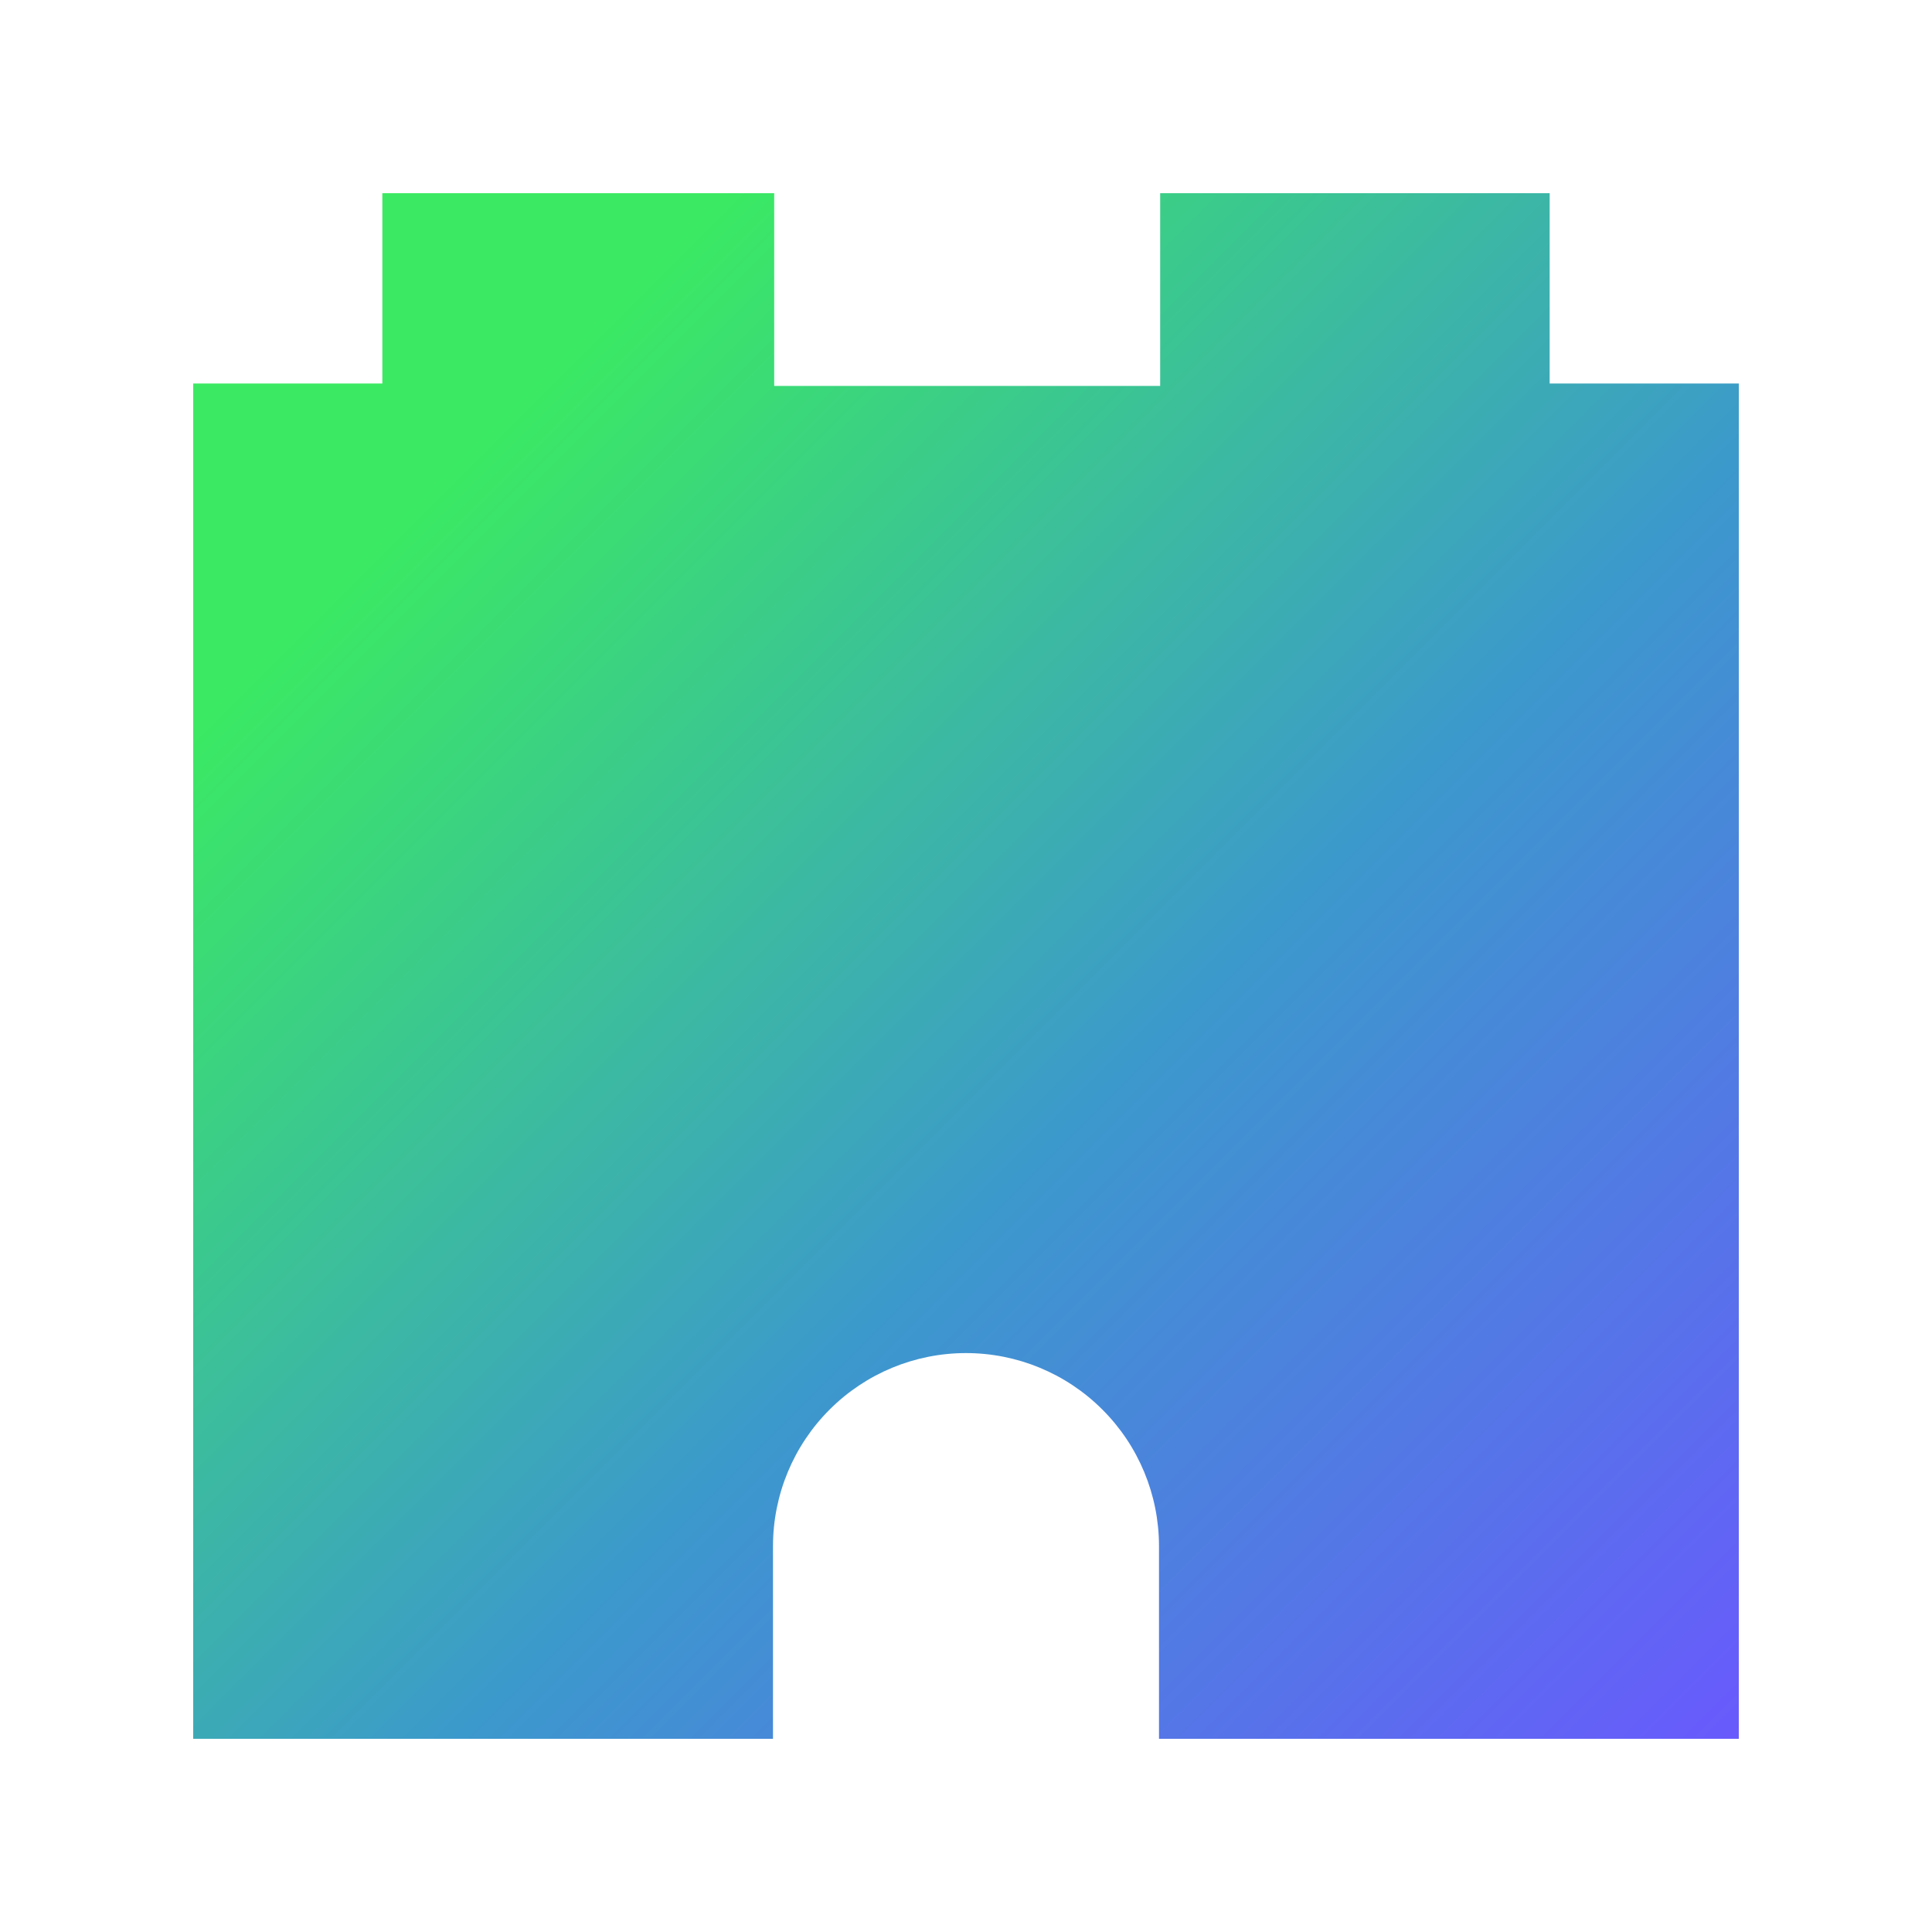
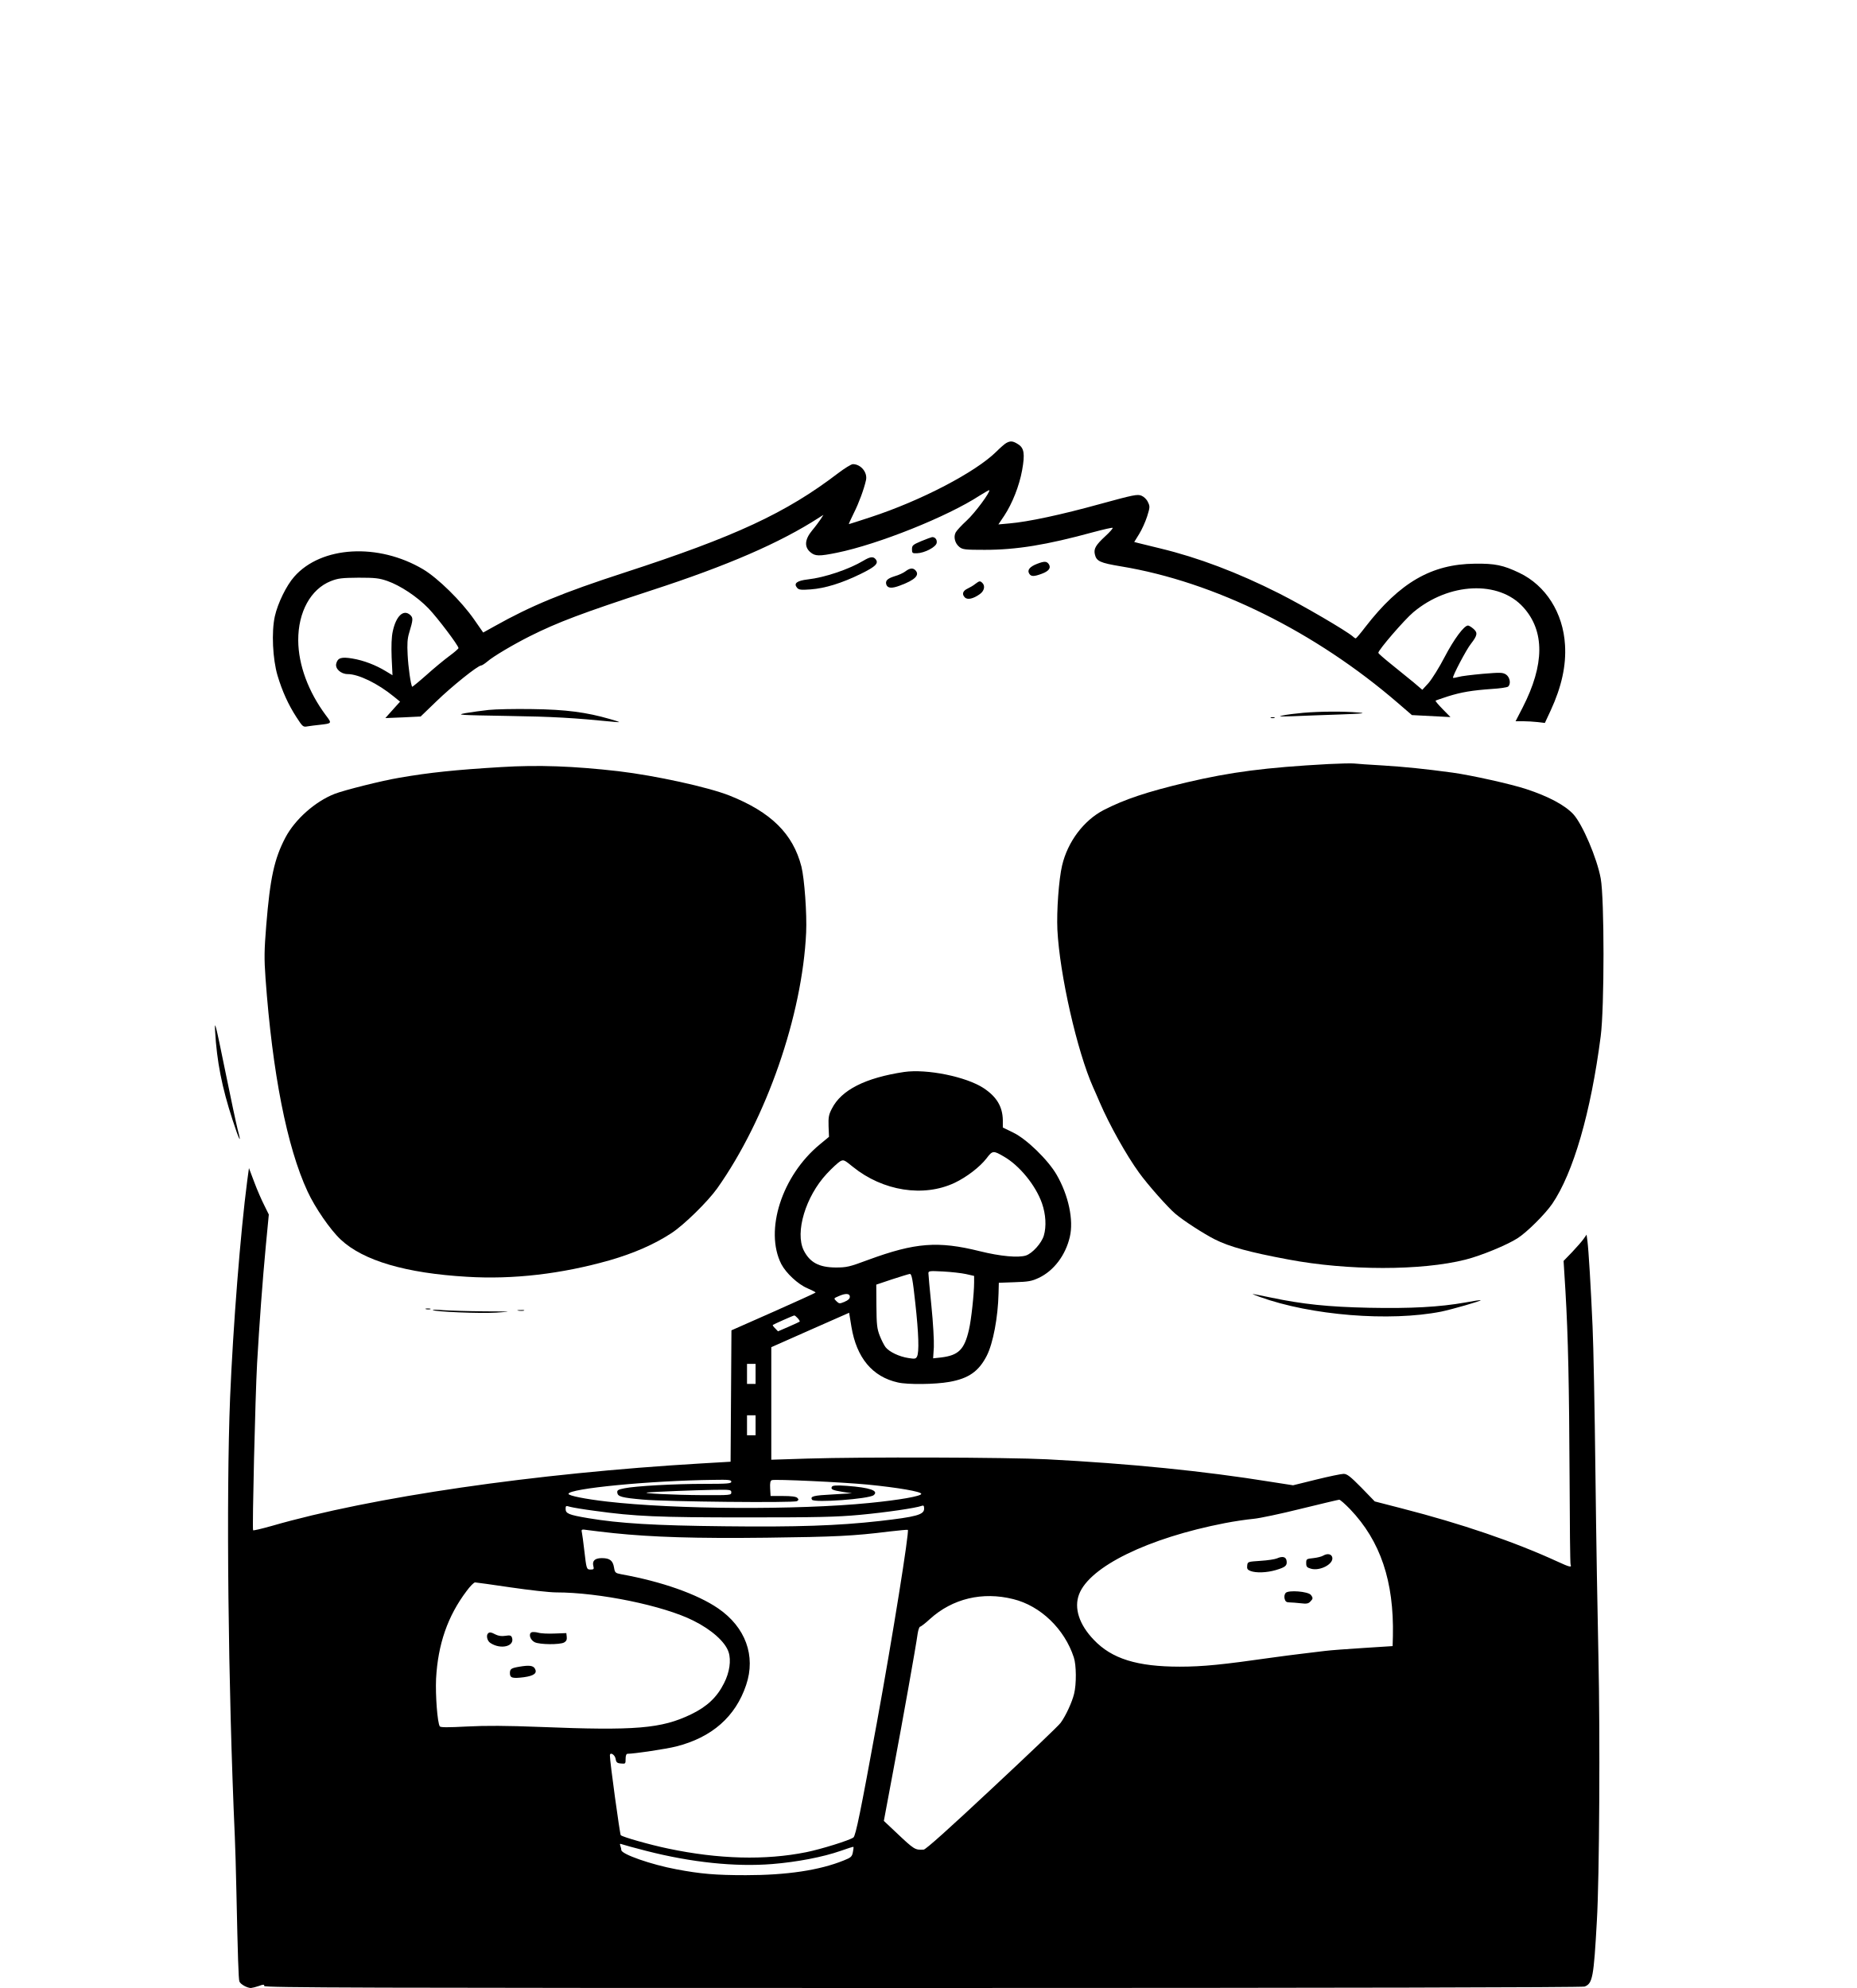
- <svg xmlns="http://www.w3.org/2000/svg" width="40" height="40" viewBox="0 0 40 40" fill="none">
-   <path d="M32.084 7.94V4H24.02V7.99H16.029V4H7.916V7.94H4V36H16.004V32.005C16.006 30.946 16.427 29.931 17.177 29.183C17.926 28.434 18.941 28.014 20 28.014C21.059 28.014 22.074 28.434 22.823 29.183C23.573 29.931 23.994 30.946 23.996 32.005V36H36V7.94H32.084Z" fill="url(#paint0_linear)" />
-   <defs>
-     <linearGradient id="paint0_linear" x1="2.942" y1="4.9" x2="37.777" y2="39.734" gradientUnits="userSpaceOnUse">
-       <stop offset="0.159" stop-color="#3BEA62" />
-       <stop offset="0.54" stop-color="#3C99CC" />
-       <stop offset="0.937" stop-color="#6B57FF" />
-     </linearGradient>
-   </defs>
+ <svg xmlns="http://www.w3.org/2000/svg" version="1.0" width="1300pt" height="1392pt" viewBox="0 0 1300 1392" preserveAspectRatio="xMidYMid meet">
+   <g transform="translate(0,1392) scale(0.1,-0.1)" fill="#000000" stroke="none">
+     <path d="M7045 10818 c-11 -6 -42 -33 -70 -61 -145 -143 -525 -342 -879 -458 -82 -27 -151 -49 -153 -49 -2 0 14 35 35 78 35 69 71 167 85 230 12 54 -36 112 -92 112 -11 0 -58 -29 -104 -64 -364 -278 -719 -443 -1497 -696 -431 -140 -653 -232 -906 -374 l-81 -45 -64 92 c-90 129 -253 289 -357 351 -314 186 -713 163 -902 -52 -55 -62 -115 -185 -136 -278 -24 -110 -15 -298 19 -414 33 -110 75 -203 132 -291 44 -68 47 -71 78 -65 18 3 57 8 87 11 85 10 85 9 41 67 -122 164 -192 352 -193 524 -1 198 87 359 228 415 51 20 77 23 194 24 116 0 144 -3 202 -23 91 -32 209 -110 288 -192 61 -63 210 -260 210 -278 0 -4 -29 -30 -65 -56 -35 -26 -108 -86 -160 -133 -53 -47 -98 -83 -99 -82 -10 12 -28 139 -32 224 -4 76 -2 113 11 155 28 93 28 104 7 124 -47 42 -99 -7 -122 -114 -9 -40 -11 -102 -8 -185 l6 -123 -48 29 c-69 42 -154 75 -233 88 -77 13 -103 5 -113 -36 -9 -35 33 -73 80 -73 76 0 212 -66 324 -158 l43 -35 -28 -31 c-16 -17 -39 -43 -52 -58 l-23 -26 124 5 123 6 110 106 c107 104 290 251 313 251 6 0 26 13 44 28 40 35 178 117 297 177 198 99 366 162 851 321 535 174 903 334 1175 510 l30 19 -19 -30 c-11 -16 -37 -52 -60 -79 -52 -63 -56 -115 -13 -152 34 -29 60 -30 188 -4 288 59 771 252 998 400 35 22 65 39 67 38 10 -11 -101 -161 -158 -213 -36 -33 -70 -70 -77 -83 -17 -32 -5 -77 26 -102 23 -18 40 -20 177 -20 222 0 432 34 761 124 71 19 132 33 135 30 3 -3 -20 -30 -51 -58 -68 -63 -82 -88 -74 -126 11 -50 35 -61 185 -86 653 -108 1359 -457 1940 -959 l95 -82 135 -7 135 -7 -54 55 c-30 31 -53 57 -50 60 2 2 41 15 86 30 96 30 169 42 308 52 55 3 106 11 113 16 22 18 14 66 -14 85 -24 15 -39 15 -162 5 -76 -7 -152 -16 -171 -22 -19 -5 -36 -8 -38 -6 -7 7 94 200 126 239 45 58 48 77 17 104 -15 13 -32 23 -38 23 -28 0 -98 -95 -163 -219 -38 -74 -90 -156 -113 -183 l-44 -48 -61 52 c-34 28 -104 84 -154 125 -51 41 -93 77 -93 82 0 20 183 232 245 284 249 209 599 225 770 35 151 -167 149 -402 -4 -701 l-50 -97 52 0 c29 0 75 -3 103 -6 l50 -6 41 88 c76 165 109 314 100 458 -13 225 -135 417 -320 505 -113 54 -171 66 -312 64 -302 -3 -524 -131 -765 -442 -34 -45 -65 -81 -68 -81 -3 0 -13 6 -21 14 -50 42 -344 214 -516 301 -291 147 -567 251 -832 315 -71 17 -140 34 -155 38 l-27 7 34 55 c19 30 44 86 56 123 20 64 21 71 6 101 -8 19 -28 38 -45 45 -28 12 -56 6 -290 -58 -271 -75 -504 -125 -635 -136 l-77 -7 41 61 c56 85 105 208 125 318 21 116 14 157 -29 183 -36 23 -53 24 -82 8z" />
+     <path d="M6450 10131 c-59 -25 -65 -30 -65 -57 0 -27 3 -29 35 -28 54 2 134 44 138 73 4 23 -12 42 -33 40 -5 -1 -39 -13 -75 -28z" />
+     <path d="M6045 9994 c-102 -61 -272 -118 -389 -131 -77 -9 -101 -28 -76 -58 12 -15 27 -17 95 -12 100 7 220 44 352 109 104 51 127 74 103 103 -17 20 -38 17 -85 -11z" />
+     <path d="M7261 9972 c-52 -20 -71 -44 -55 -69 13 -21 33 -21 89 0 48 18 64 40 49 65 -15 23 -31 24 -83 4z" />
+     <path d="M6340 9920 c-14 -11 -48 -27 -77 -35 -51 -16 -67 -32 -57 -60 10 -25 40 -26 95 -5 106 39 141 74 107 108 -17 17 -39 14 -68 -8z" />
+     <path d="M6829 9832 c-13 -11 -37 -25 -54 -33 -35 -16 -42 -40 -20 -62 18 -19 59 -10 105 23 31 22 39 57 18 78 -16 16 -21 15 -49 -6z" />
+     <path d="M3421 8949 c-46 -5 -118 -15 -160 -22 -71 -13 -54 -14 294 -20 318 -5 456 -13 750 -42 45 -4 41 -2 -34 20 -166 48 -309 67 -546 70 -121 2 -258 -1 -304 -6z" />
+     <path d="M9125 8929 c-55 -5 -120 -13 -145 -19 -36 -7 -21 -8 70 -5 63 3 210 8 325 12 169 6 195 9 135 14 -104 9 -266 8 -385 -2z" />
+     <path d="M8898 8893 c6 -2 18 -2 25 0 6 3 1 5 -13 5 -14 0 -19 -2 -12 -5z" />
+     <path d="M9300 8570 c-439 -24 -680 -55 -995 -129 -273 -65 -430 -117 -578 -193 -140 -73 -252 -222 -291 -388 -23 -97 -39 -320 -33 -450 16 -314 138 -852 251 -1105 8 -16 28 -64 46 -105 68 -158 187 -370 274 -490 61 -85 203 -245 254 -288 60 -51 200 -141 277 -180 103 -52 242 -90 515 -141 418 -79 931 -79 1240 -1 111 28 292 103 365 150 68 44 191 167 242 240 148 217 271 640 340 1175 26 201 26 962 0 1104 -26 142 -127 378 -191 449 -59 64 -175 126 -331 177 -106 35 -385 97 -515 115 -200 27 -329 40 -485 50 -94 5 -186 12 -205 14 -19 2 -100 0 -180 -4z" />
+     <path d="M3510 8549 c-318 -19 -502 -38 -715 -75 -120 -20 -387 -87 -453 -113 -137 -54 -277 -179 -344 -306 -78 -149 -107 -283 -134 -615 -14 -174 -15 -230 -5 -370 48 -663 150 -1182 294 -1492 52 -113 159 -269 233 -338 157 -147 455 -235 883 -260 324 -20 664 20 1001 116 166 48 311 111 430 189 88 57 256 222 322 315 344 487 595 1210 622 1790 6 131 -12 377 -33 462 -59 230 -213 382 -505 498 -150 59 -516 139 -776 170 -315 36 -561 45 -820 29z" />
+     <path d="M1506 6700 c12 -212 48 -394 121 -618 47 -146 68 -185 37 -71 -9 35 -50 226 -90 424 -65 319 -73 349 -68 265z" />
+     <path d="M6330 6414 c-272 -41 -440 -126 -506 -257 -22 -42 -25 -61 -23 -123 l3 -74 -64 -53 c-266 -219 -389 -603 -270 -838 33 -63 116 -141 182 -169 32 -14 58 -27 58 -30 0 -3 -133 -63 -295 -135 l-294 -130 -3 -460 -3 -460 -205 -12 c-1169 -69 -2307 -235 -3009 -438 -68 -19 -126 -33 -129 -30 -7 7 15 936 28 1170 16 278 38 578 61 821 l21 220 -32 65 c-18 35 -50 108 -70 162 l-37 98 -12 -88 c-48 -367 -99 -1019 -120 -1518 -28 -693 -14 -2022 33 -3075 3 -63 8 -234 11 -380 10 -469 15 -617 21 -634 7 -20 55 -46 81 -46 10 1 35 7 55 14 32 12 38 12 38 0 0 -12 693 -14 4609 -14 2905 0 4619 4 4635 10 56 21 64 63 86 460 18 301 23 1313 11 1845 -6 270 -16 850 -21 1290 -5 440 -14 901 -20 1025 -12 276 -28 540 -36 600 l-6 45 -21 -30 c-12 -17 -48 -58 -80 -92 l-60 -62 13 -210 c19 -322 26 -663 29 -1309 1 -326 4 -599 7 -607 9 -22 -5 -19 -92 21 -303 139 -669 264 -1089 372 l-190 49 -94 97 c-77 78 -100 96 -124 96 -16 0 -103 -18 -192 -40 l-162 -40 -154 24 c-470 76 -991 128 -1569 158 -277 14 -1291 17 -1677 5 l-253 -8 0 394 0 394 273 121 272 120 16 -98 c36 -217 146 -350 325 -390 68 -16 262 -14 361 4 135 24 206 74 262 184 44 87 78 268 82 434 l2 76 111 4 c95 3 119 7 168 30 105 49 188 158 218 287 28 118 -9 291 -92 435 -60 104 -211 251 -305 296 l-72 35 0 52 c-2 94 -42 162 -133 223 -122 81 -399 137 -558 114z m698 -592 c110 -63 223 -202 267 -327 27 -77 32 -163 13 -227 -16 -53 -80 -124 -125 -139 -53 -17 -178 -6 -323 30 -293 73 -453 60 -780 -60 -134 -50 -152 -54 -230 -54 -116 1 -180 35 -223 120 -62 126 13 377 161 536 38 41 81 80 95 88 23 12 28 10 88 -39 210 -170 495 -215 713 -112 84 40 175 110 222 170 43 57 48 57 122 14z m-265 -823 l57 -13 0 -46 c0 -77 -20 -262 -36 -330 -32 -140 -73 -180 -195 -195 l-56 -6 5 78 c2 43 -5 173 -17 289 -12 117 -21 220 -21 229 0 16 9 17 103 12 56 -3 128 -11 160 -18z m-355 -201 c24 -215 28 -348 12 -377 -8 -16 -16 -17 -60 -10 -65 10 -134 43 -160 76 -10 13 -29 50 -41 81 -19 49 -22 78 -23 207 l-1 150 110 37 c61 20 117 37 125 38 13 0 20 -36 38 -202z m-458 42 c0 -13 -12 -25 -37 -35 -35 -15 -38 -14 -57 4 -20 20 -20 20 15 35 49 22 79 20 79 -4z m-365 -150 c10 -11 16 -22 14 -24 -2 -2 -37 -18 -78 -36 l-74 -32 -20 21 c-12 11 -19 22 -16 24 7 5 143 66 150 66 3 1 14 -8 24 -19z m-295 -390 l0 -70 -30 0 -30 0 0 70 0 70 30 0 30 0 0 -70z m0 -360 l0 -70 -30 0 -30 0 0 70 0 70 30 0 30 0 0 -70z m-170 -395 c0 -13 -28 -15 -187 -15 -214 0 -482 -15 -561 -31 -46 -9 -53 -14 -50 -32 4 -26 31 -34 178 -47 160 -15 1061 -24 1080 -11 12 8 13 12 2 23 -9 9 -43 13 -100 13 l-87 0 -3 53 c-2 39 1 54 12 58 21 8 490 -14 670 -31 212 -21 376 -49 376 -65 0 -16 -152 -43 -365 -64 -502 -50 -1362 -45 -1835 10 -149 17 -270 41 -270 54 0 37 572 93 1018 98 102 2 122 0 122 -13z m0 -75 c0 -19 -6 -20 -202 -19 -202 1 -440 13 -383 19 58 5 331 16 458 18 121 2 127 1 127 -18z m4332 -117 c213 -223 308 -505 300 -889 l-2 -70 -202 -13 c-112 -7 -234 -16 -273 -21 -38 -5 -113 -14 -165 -20 -52 -6 -142 -18 -200 -26 -351 -50 -488 -64 -650 -64 -298 0 -476 55 -602 188 -103 107 -140 223 -103 319 74 194 484 394 1020 498 66 13 156 26 200 30 44 4 195 36 335 71 140 34 260 63 266 63 6 1 40 -29 76 -66z m-5287 -12 c281 -39 438 -46 1060 -46 500 0 632 3 795 18 183 17 394 48 433 63 13 5 17 1 17 -20 0 -42 -55 -57 -310 -86 -291 -33 -585 -43 -1086 -37 -491 5 -738 20 -957 57 -136 23 -157 32 -157 65 0 22 2 23 32 14 18 -5 96 -18 173 -28z m130 -156 c270 -28 577 -38 1073 -32 482 6 607 12 855 43 71 8 131 14 133 12 11 -12 -106 -744 -217 -1351 -113 -619 -148 -791 -164 -803 -27 -20 -226 -82 -330 -103 -288 -58 -615 -49 -966 25 -130 27 -319 81 -333 94 -6 6 -76 512 -76 558 0 27 35 6 40 -23 4 -25 10 -31 38 -33 31 -3 32 -2 32 32 0 24 5 36 14 36 46 0 273 34 339 51 251 63 417 209 491 431 69 204 -5 405 -196 536 -146 100 -395 188 -678 239 -42 8 -45 11 -51 47 -8 49 -30 66 -85 66 -49 0 -69 -19 -60 -55 6 -22 3 -25 -19 -25 -29 0 -29 3 -45 140 -6 52 -13 106 -16 119 -5 23 -4 24 43 17 26 -4 107 -13 178 -21z m-719 -380 c129 -19 272 -35 318 -35 302 0 753 -93 961 -198 127 -63 223 -149 246 -220 19 -58 7 -142 -32 -218 -49 -98 -119 -164 -231 -218 -208 -100 -388 -115 -1058 -88 -233 9 -377 10 -510 3 -134 -7 -186 -7 -191 1 -17 27 -31 219 -26 333 13 242 81 439 214 615 24 33 51 60 59 60 8 0 120 -16 250 -35z m3518 -82 c191 -47 359 -209 424 -408 18 -53 19 -187 2 -255 -14 -58 -58 -154 -94 -203 -11 -17 -227 -223 -479 -458 -300 -281 -465 -429 -480 -430 -61 -3 -64 -2 -193 120 l-86 81 66 353 c65 345 158 865 171 960 4 26 12 47 17 47 5 0 37 24 69 54 158 143 368 193 583 139z m-2569 -1763 c316 -81 623 -113 882 -92 173 14 355 49 478 92 48 17 88 30 90 28 2 -2 0 -19 -4 -38 -6 -30 -13 -37 -64 -57 -170 -69 -400 -103 -685 -103 -213 0 -317 9 -486 41 -177 33 -386 106 -386 135 0 7 -3 20 -7 30 -5 14 -3 16 13 10 10 -4 87 -25 169 -46z" />
+     <path d="M5825 3511 c-11 -19 1 -25 73 -37 l67 -10 -135 -8 c-135 -7 -159 -13 -145 -37 15 -23 399 5 432 32 37 31 -26 53 -188 65 -70 5 -98 3 -104 -5z" />
+     <path d="M9265 3028 c-11 -7 -42 -15 -70 -18 -48 -5 -50 -6 -50 -35 0 -25 5 -31 33 -39 62 -18 157 31 150 77 -4 26 -34 32 -63 15z" />
+     <path d="M8940 3008 c-14 -6 -65 -14 -115 -17 -89 -6 -90 -6 -93 -33 -3 -22 2 -30 23 -38 39 -15 114 -12 176 6 68 20 81 31 77 63 -3 30 -28 37 -68 19z" />
+     <path d="M9001 2766 c-8 -9 -11 -26 -7 -41 5 -19 13 -25 34 -25 15 0 50 -3 78 -6 40 -5 54 -3 67 11 20 20 21 26 5 47 -19 25 -159 36 -177 14z" />
+     <path d="M3720 2490 c-21 -13 -7 -54 24 -69 36 -17 174 -18 205 -2 16 9 21 20 19 39 l-3 27 -81 -3 c-44 -2 -96 0 -116 6 -19 5 -41 6 -48 2z" />
+     <path d="M3417 2483 c-15 -14 -6 -53 16 -67 74 -49 174 -23 151 39 -6 14 -14 16 -46 11 -25 -4 -48 -1 -68 9 -32 17 -43 18 -53 8z" />
+     <path d="M3638 2250 c-60 -10 -68 -16 -68 -46 0 -33 18 -38 97 -28 73 10 97 29 77 62 -13 20 -41 23 -106 12z" />
+     <path d="M8820 4839 c359 -130 909 -174 1270 -103 77 16 282 75 277 80 -2 2 -50 -5 -108 -16 -180 -32 -382 -43 -674 -37 -287 6 -466 25 -690 72 -66 14 -122 25 -125 24 -3 0 20 -9 50 -20z" />
+     <path d="M2983 4753 c9 -2 23 -2 30 0 6 3 -1 5 -18 5 -16 0 -22 -2 -12 -5z" />
+     <path d="M3030 4747 c11 -12 331 -25 445 -18 117 8 115 8 -86 9 -113 1 -242 5 -285 8 -43 4 -77 4 -74 1z" />
+     <path d="M3628 4743 c12 -2 30 -2 40 0 9 3 -1 5 -23 4 -22 0 -30 -2 -17 -4z" />
+   </g>
</svg>
